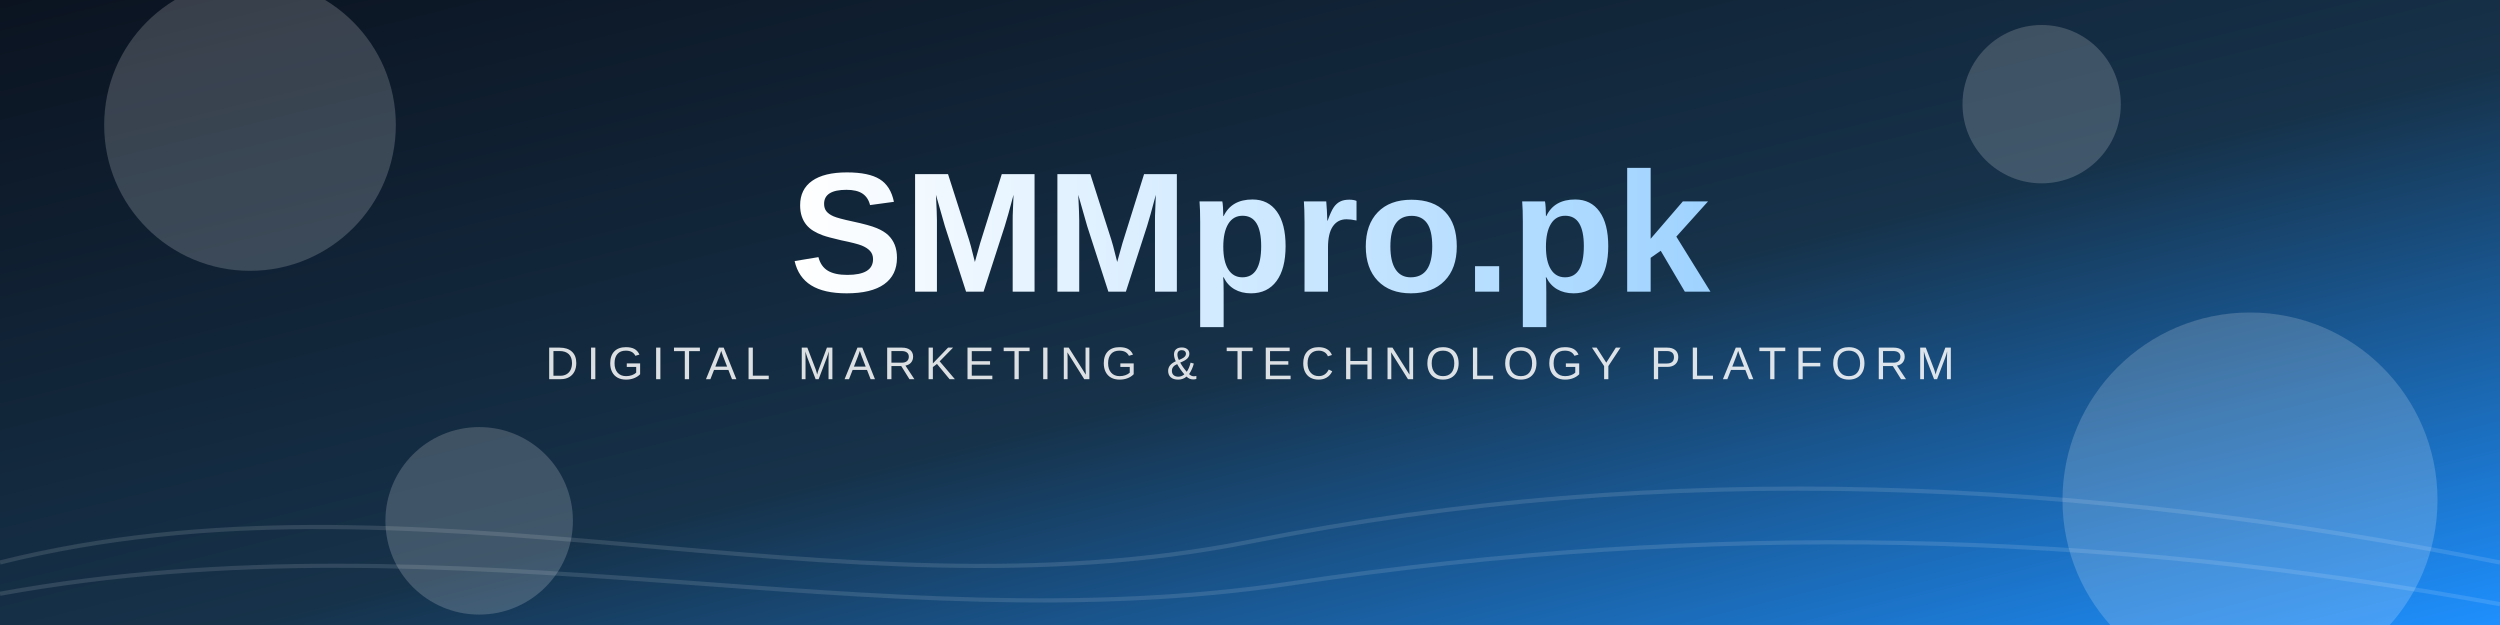
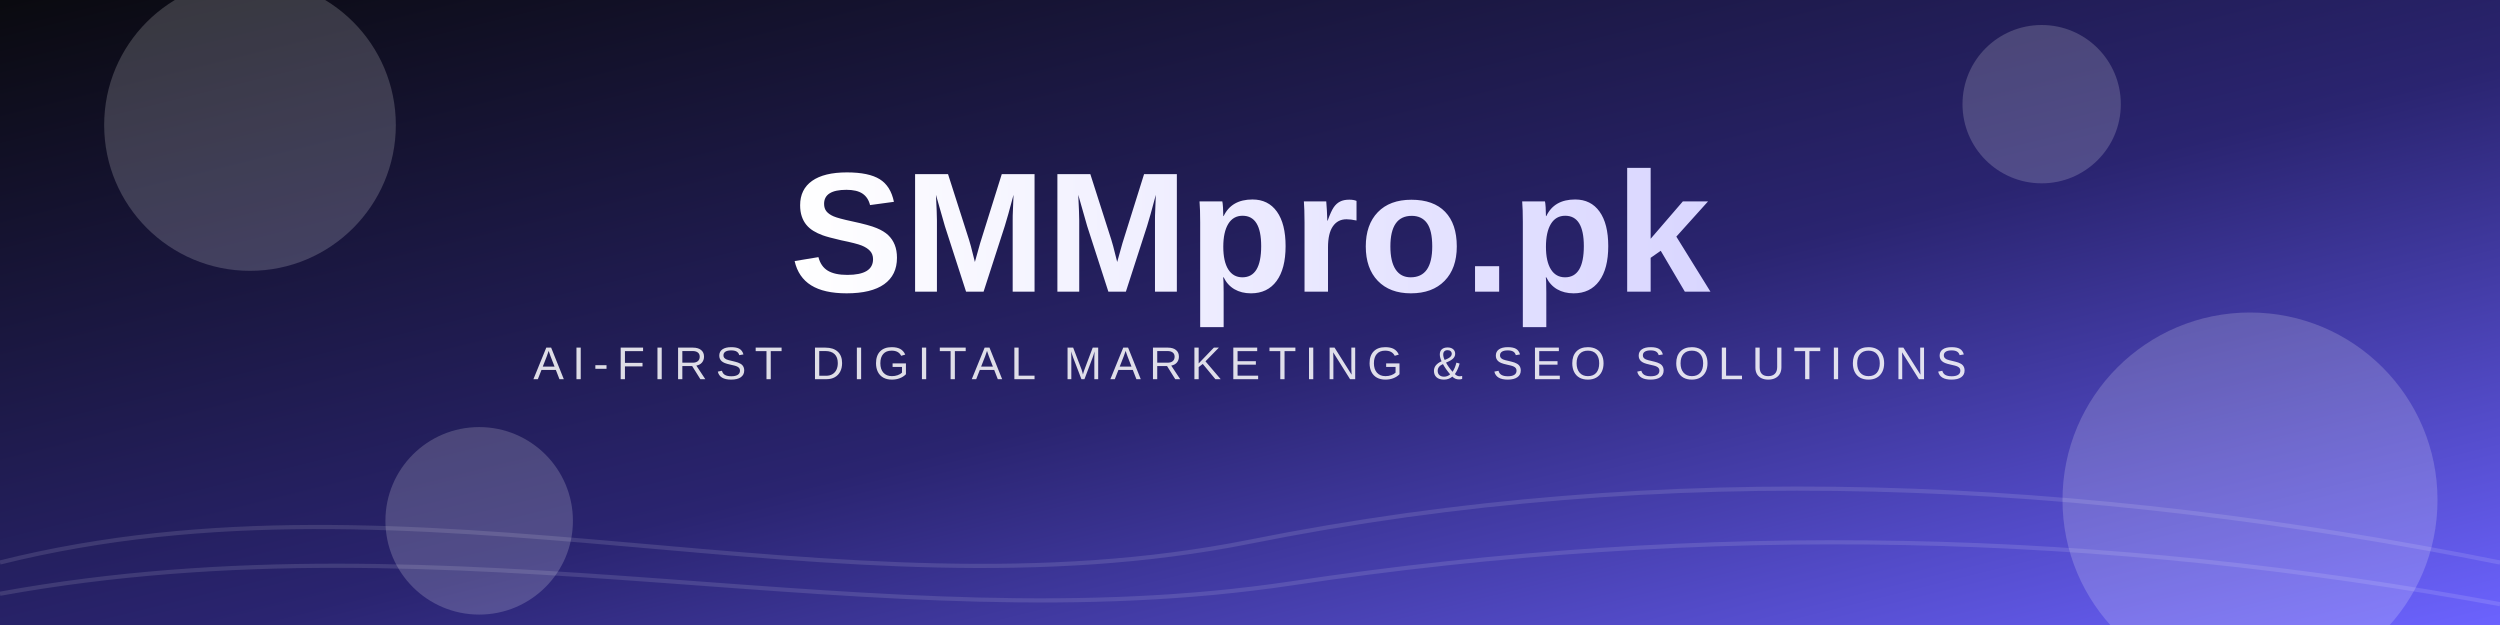
<svg xmlns="http://www.w3.org/2000/svg" viewBox="0 0 1200 300" width="1200" height="300">
  <defs>
    <linearGradient id="bg" x1="0" y1="0" x2="1" y2="1">
-       <stop offset="0" stop-color="#0b1320" />
-       <stop offset="0.55" stop-color="#16324a" />
-       <stop offset="1" stop-color="#1e90ff" />
+       <stop offset="0" stop-color="#0a0a0f" />
+       <stop offset="0.55" stop-color="#2a2470" />
+       <stop offset="1" stop-color="#6C63FF" />
    </linearGradient>
    <linearGradient id="ttl" x1="0" y1="0" x2="1" y2="0">
      <stop offset="0" stop-color="#ffffff" />
-       <stop offset="1" stop-color="#9fd3ff" />
+       <stop offset="1" stop-color="#d9d6ff" />
    </linearGradient>
  </defs>
  <rect width="1200" height="300" fill="url(#bg)" />
  <g opacity="0.18" fill="#ffffff">
    <circle cx="120" cy="60" r="70">
      <animate attributeName="cy" values="60;90;60" dur="7s" repeatCount="indefinite" />
    </circle>
    <circle cx="1080" cy="240" r="90">
      <animate attributeName="cy" values="240;205;240" dur="9s" repeatCount="indefinite" />
    </circle>
    <circle cx="980" cy="50" r="38">
      <animate attributeName="cx" values="980;1010;980" dur="6s" repeatCount="indefinite" />
    </circle>
    <circle cx="230" cy="250" r="45">
      <animate attributeName="cx" values="230;260;230" dur="8s" repeatCount="indefinite" />
    </circle>
  </g>
  <g stroke="#ffffff" stroke-opacity="0.12" fill="none" stroke-width="2">
    <path d="M0 270 C200 220 400 300 600 260 S1000 230 1200 270" />
    <path d="M0 285 C220 245 420 310 620 280 S1010 255 1200 290" />
  </g>
  <text x="600" y="140" text-anchor="middle" font-family="Segoe UI,Arial,sans-serif" font-size="82" font-weight="800" fill="url(#ttl)">SMMpro.pk</text>
-   <text x="600" y="182" text-anchor="middle" font-family="Segoe UI,Arial,sans-serif" font-size="22" letter-spacing="4" fill="#ffffff" fill-opacity="0.85">DIGITAL MARKETING &amp; TECHNOLOGY PLATFORM</text>
-   <text x="600" y="215" text-anchor="middle" font-family="Segoe UI,Arial,sans-serif" font-size="26" fill="#bfe3ff" opacity="0">
+   <text x="600" y="182" text-anchor="middle" font-family="Segoe UI,Arial,sans-serif" font-size="22" letter-spacing="4" fill="#ffffff" fill-opacity="0.85">AI-FIRST DIGITAL MARKETING &amp; SEO SOLUTIONS</text>
+   <text x="600" y="215" text-anchor="middle" font-family="Segoe UI,Arial,sans-serif" font-size="26" fill="#e4e2ff" opacity="0">
    <animate attributeName="opacity" dur="12s" repeatCount="indefinite" keyTimes="0;0.025;0.225;0.25;1" values="0;1;1;0;0" />Grow your brand online</text>
-   <text x="600" y="215" text-anchor="middle" font-family="Segoe UI,Arial,sans-serif" font-size="26" fill="#bfe3ff" opacity="0">
+   <text x="600" y="215" text-anchor="middle" font-family="Segoe UI,Arial,sans-serif" font-size="26" fill="#e4e2ff" opacity="0">
    <animate attributeName="opacity" dur="12s" repeatCount="indefinite" keyTimes="0;0.25;0.275;0.475;0.5;1" values="0;0;1;1;0;0" />Social Media Marketing  •  SEO  •  SMO</text>
-   <text x="600" y="215" text-anchor="middle" font-family="Segoe UI,Arial,sans-serif" font-size="26" fill="#bfe3ff" opacity="0">
+   <text x="600" y="215" text-anchor="middle" font-family="Segoe UI,Arial,sans-serif" font-size="26" fill="#e4e2ff" opacity="0">
    <animate attributeName="opacity" dur="12s" repeatCount="indefinite" keyTimes="0;0.5;0.525;0.725;0.75;1" values="0;0;1;1;0;0" />Digital Advertising &amp; Automation Tools</text>
-   <text x="600" y="215" text-anchor="middle" font-family="Segoe UI,Arial,sans-serif" font-size="26" fill="#bfe3ff" opacity="0">
+   <text x="600" y="215" text-anchor="middle" font-family="Segoe UI,Arial,sans-serif" font-size="26" fill="#e4e2ff" opacity="0">
    <animate attributeName="opacity" dur="12s" repeatCount="indefinite" keyTimes="0;0.75;0.775;0.975;1.0" values="0;0;1;1;0" />Web-based solutions built for growth</text>
</svg>
